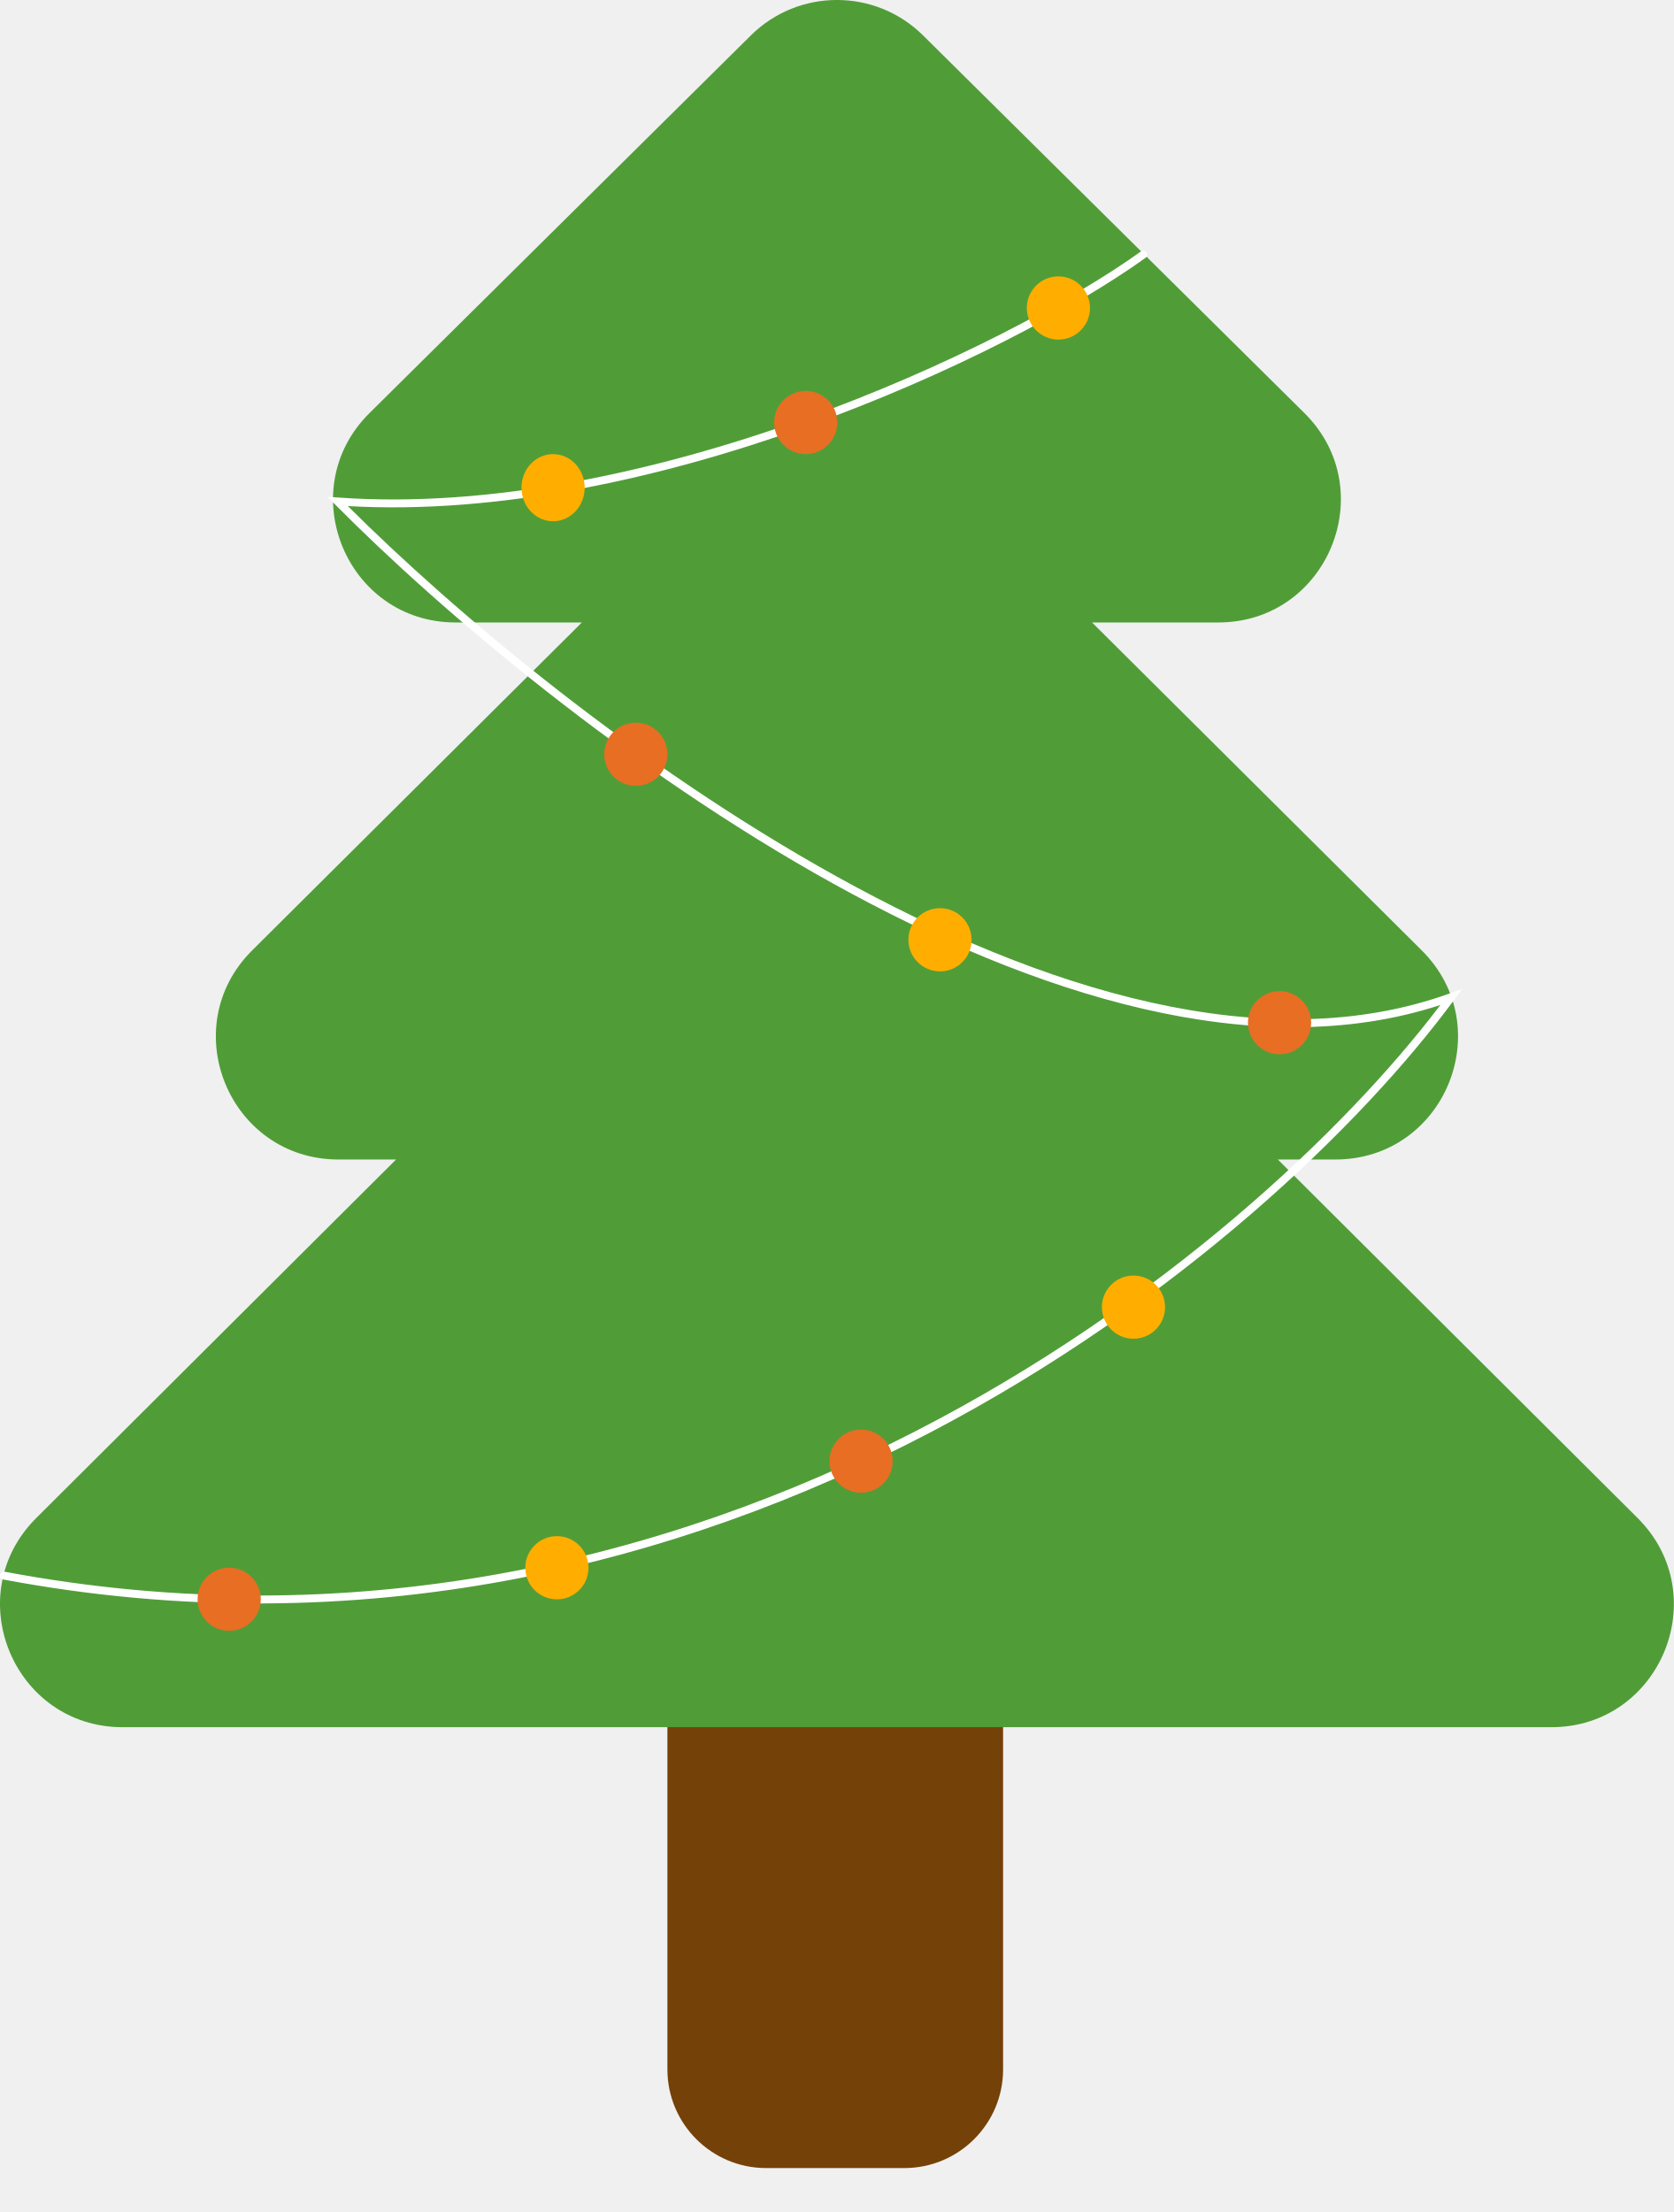
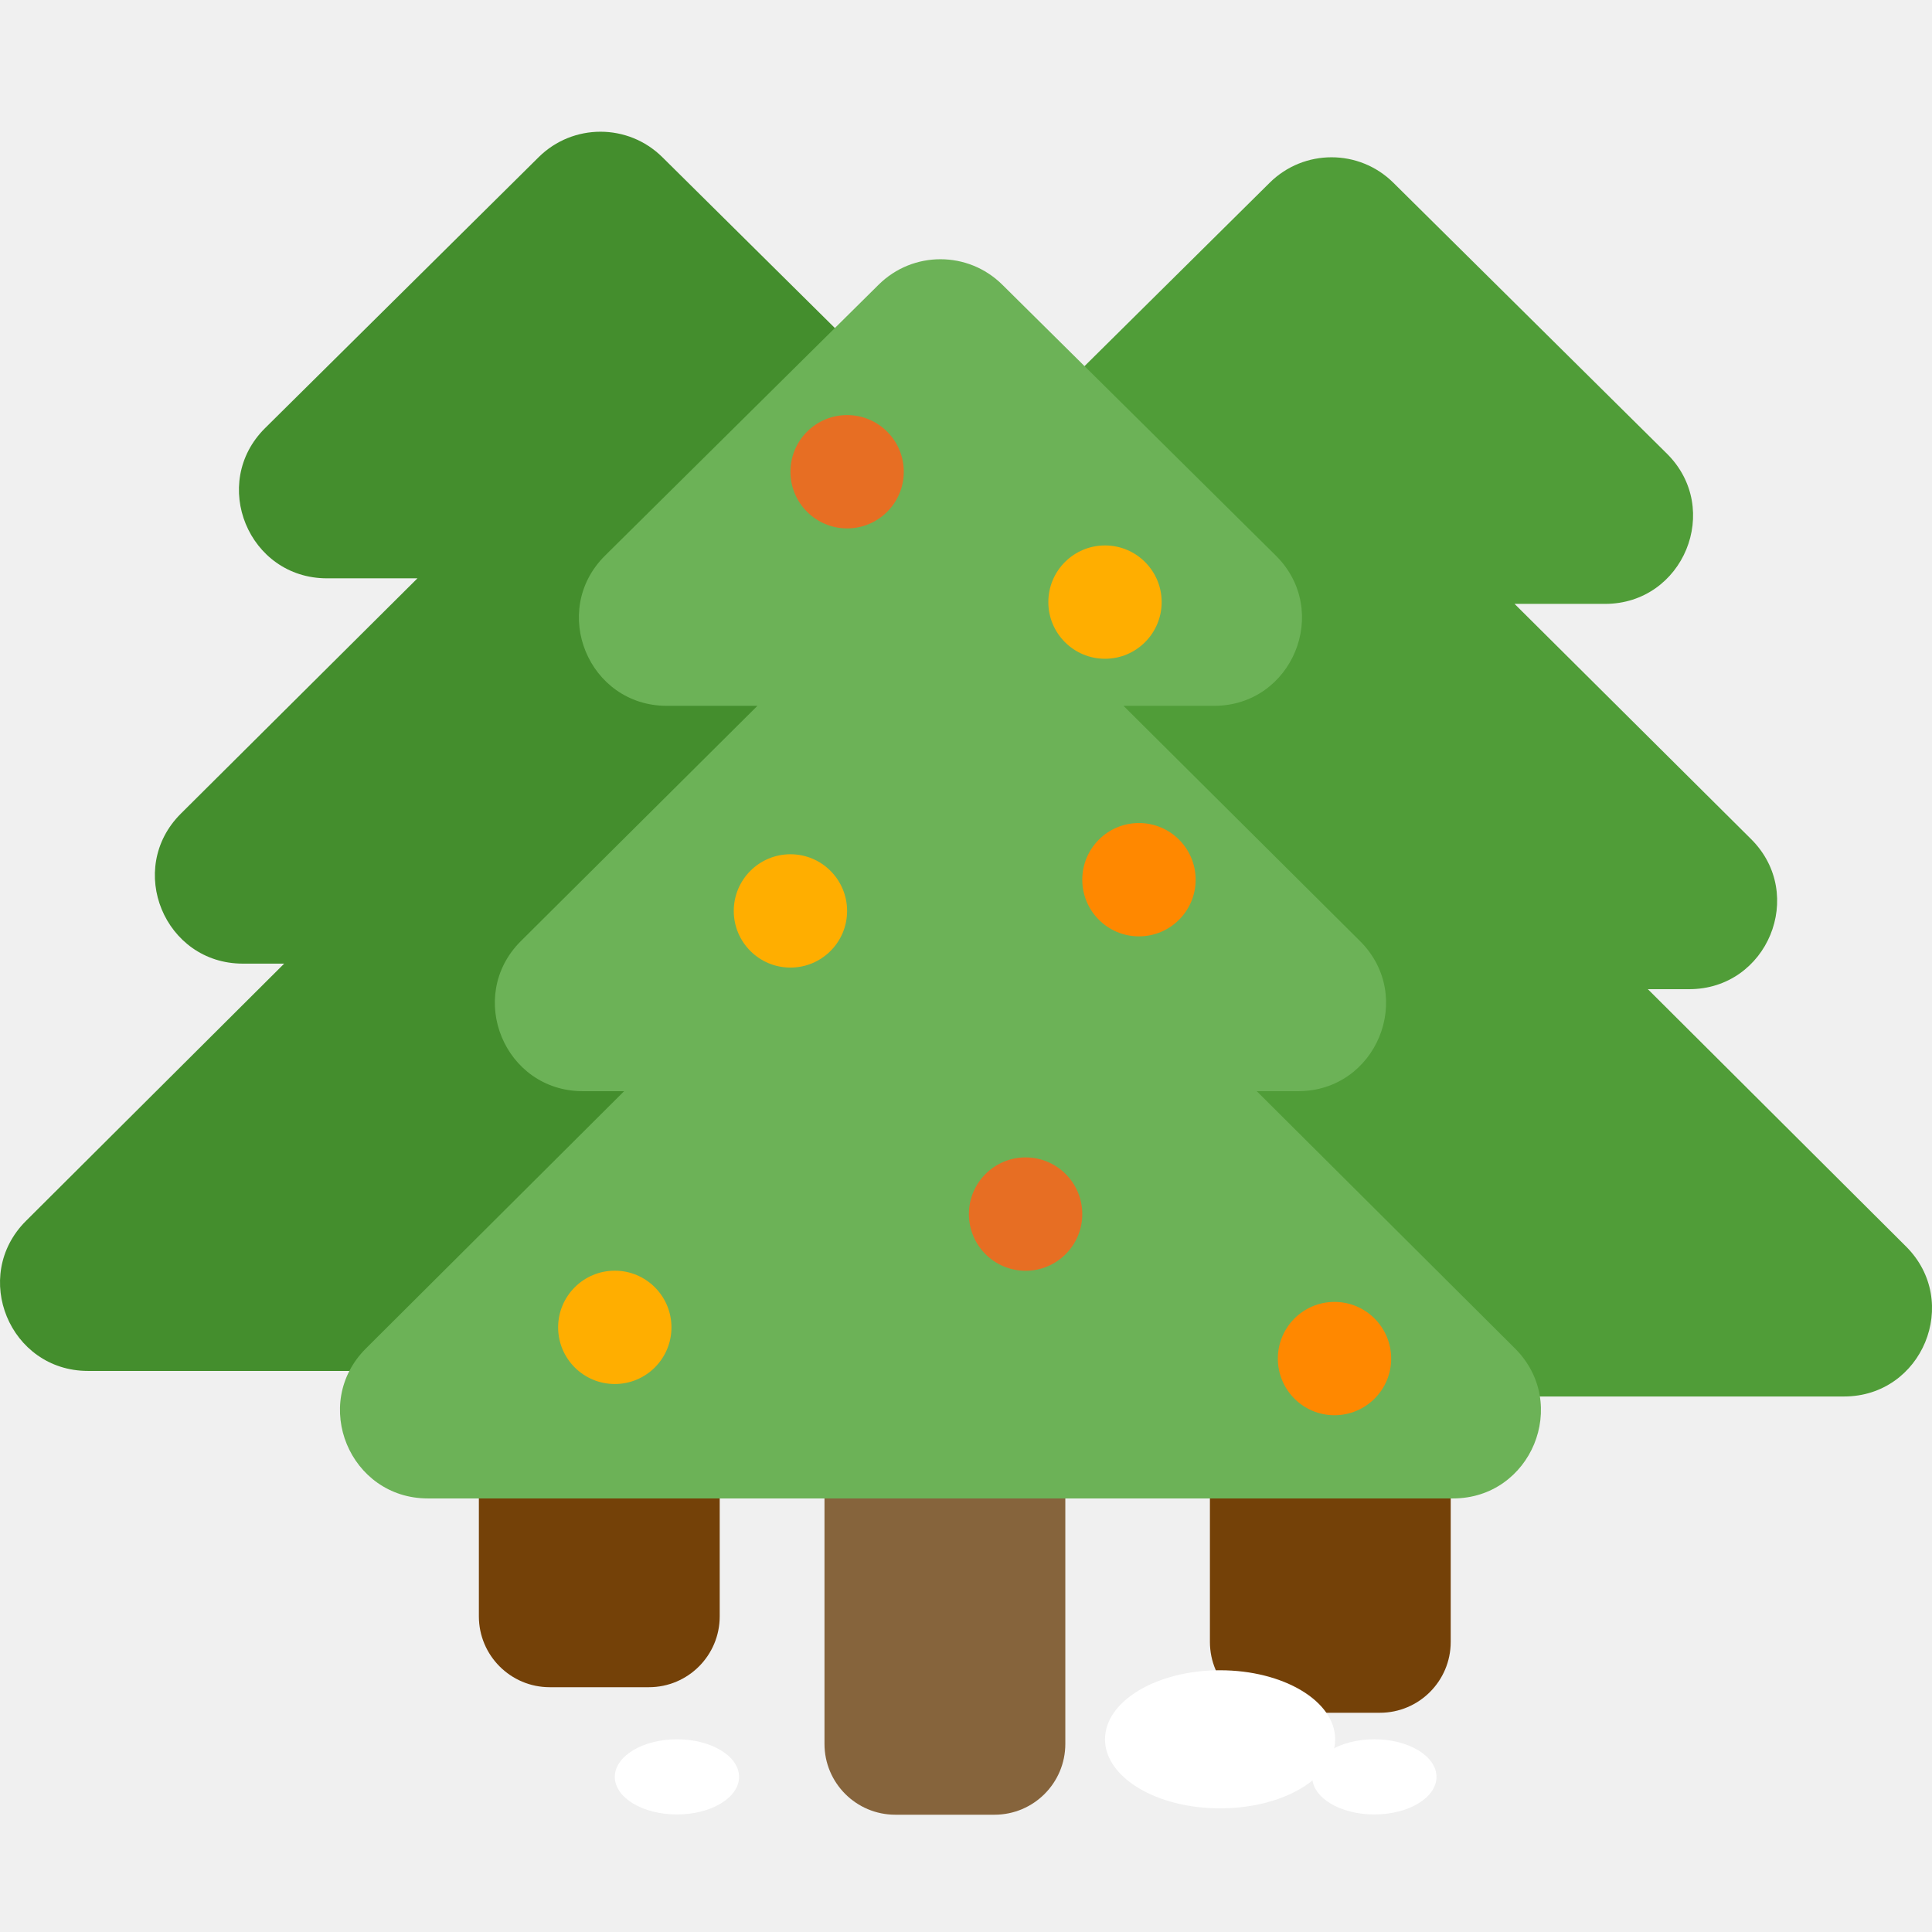
- <svg xmlns="http://www.w3.org/2000/svg" width="28" height="37" viewBox="0 0 28 37" fill="none">
-   <g id="Group 679">
-     <g id="Group 620">
-       <path id="Rectangle 34624657" d="M11.164 28.603C11.164 27.691 11.903 26.951 12.815 26.951H15.127C16.039 26.951 16.779 27.691 16.779 28.603V34.614C16.779 35.526 16.039 36.265 15.127 36.265H12.815C11.903 36.265 11.164 35.526 11.164 34.614V28.603Z" fill="#744108" />
-       <path id="Union" fill-rule="evenodd" clip-rule="evenodd" d="M12.559 0.593C13.357 -0.198 14.643 -0.198 15.441 0.593L21.819 6.909C23.118 8.196 22.207 10.412 20.378 10.412H18.267L23.781 15.896C25.077 17.184 24.165 19.395 22.337 19.395H21.375L27.393 25.392C28.687 26.681 27.774 28.891 25.948 28.891H2.052C0.226 28.891 -0.687 26.681 0.606 25.392L6.625 19.395H5.663C3.835 19.395 2.923 17.184 4.219 15.896L9.733 10.412H7.622C5.793 10.412 4.882 8.196 6.181 6.909L12.559 0.593Z" fill="#509D38" />
-     </g>
-     <g id="Group 630">
-       <path id="Vector 52 (Stroke)" fill-rule="evenodd" clip-rule="evenodd" d="M19.177 4.221C19.198 4.251 19.191 4.292 19.162 4.313C18.011 5.138 15.918 6.265 13.471 7.14C11.08 7.995 8.345 8.611 5.818 8.465C7.611 10.252 10.647 12.806 13.999 14.663C17.432 16.566 21.177 17.728 24.253 16.616L24.457 16.542L24.329 16.717C21.271 20.878 12.031 28.672 0.054 26.42C0.018 26.413 -0.006 26.379 0.001 26.343C0.008 26.307 0.042 26.283 0.078 26.29C11.824 28.499 20.929 20.988 24.094 16.81C21.001 17.822 17.3 16.644 13.935 14.779C10.492 12.87 7.382 10.232 5.601 8.434L5.477 8.309L5.653 8.322C8.203 8.506 10.989 7.887 13.427 7.015C15.864 6.144 17.945 5.022 19.085 4.206C19.114 4.184 19.155 4.191 19.177 4.221Z" fill="white" />
-       <g id="Group 629">
-         <path id="Ellipse 571" d="M18.233 5.151C18.233 5.443 17.996 5.68 17.704 5.68C17.412 5.68 17.176 5.443 17.176 5.151C17.176 4.86 17.412 4.623 17.704 4.623C17.996 4.623 18.233 4.86 18.233 5.151Z" fill="#FFAE00" />
-         <path id="Ellipse 572" d="M9.78 8.157C9.78 8.467 9.543 8.719 9.251 8.719C8.959 8.719 8.723 8.467 8.723 8.157C8.723 7.847 8.959 7.596 9.251 7.596C9.543 7.596 9.78 7.847 9.78 8.157Z" fill="#FFAE00" />
-         <path id="Ellipse 576" d="M14.006 7.068C14.006 7.359 13.77 7.596 13.478 7.596C13.186 7.596 12.949 7.359 12.949 7.068C12.949 6.776 13.186 6.539 13.478 6.539C13.77 6.539 14.006 6.776 14.006 7.068Z" fill="#E76E23" />
-         <path id="Ellipse 577" d="M11.164 12.616C11.164 12.908 10.928 13.145 10.636 13.145C10.344 13.145 10.107 12.908 10.107 12.616C10.107 12.325 10.344 12.088 10.636 12.088C10.928 12.088 11.164 12.325 11.164 12.616Z" fill="#E76E23" />
-         <path id="Ellipse 578" d="M21.932 17.107C21.932 17.398 21.695 17.635 21.403 17.635C21.112 17.635 20.875 17.398 20.875 17.107C20.875 16.815 21.112 16.578 21.403 16.578C21.695 16.578 21.932 16.815 21.932 17.107Z" fill="#E76E23" />
-         <path id="Ellipse 579" d="M14.932 24.441C14.932 24.732 14.695 24.969 14.403 24.969C14.112 24.969 13.875 24.732 13.875 24.441C13.875 24.149 14.112 23.912 14.403 23.912C14.695 23.912 14.932 24.149 14.932 24.441Z" fill="#E76E23" />
-         <path id="Ellipse 573" d="M16.252 15.72C16.252 16.012 16.016 16.248 15.724 16.248C15.432 16.248 15.195 16.012 15.195 15.72C15.195 15.428 15.432 15.191 15.724 15.191C16.016 15.191 16.252 15.428 16.252 15.72Z" fill="#FFAE00" />
-         <path id="Ellipse 574" d="M19.488 21.864C19.488 22.156 19.252 22.393 18.96 22.393C18.668 22.393 18.432 22.156 18.432 21.864C18.432 21.573 18.668 21.336 18.96 21.336C19.252 21.336 19.488 21.573 19.488 21.864Z" fill="#FFAE00" />
-         <path id="Ellipse 580" d="M9.844 26.224C9.844 26.516 9.607 26.752 9.316 26.752C9.024 26.752 8.787 26.516 8.787 26.224C8.787 25.932 9.024 25.695 9.316 25.695C9.607 25.695 9.844 25.932 9.844 26.224Z" fill="#FFAE00" />
-         <path id="Ellipse 575" d="M4.362 26.751C4.362 27.043 4.125 27.279 3.833 27.279C3.541 27.279 3.305 27.043 3.305 26.751C3.305 26.459 3.541 26.223 3.833 26.223C4.125 26.223 4.362 26.459 4.362 26.751Z" fill="#E76E23" />
-       </g>
-     </g>
-   </g>
+ <svg xmlns="http://www.w3.org/2000/svg" width="44" height="44" viewBox="0 0 44 44" fill="none">
+   <path d="M10.906 30.939C10.906 30.048 11.629 29.326 12.519 29.326H14.778C15.669 29.326 16.391 30.048 16.391 30.939V36.811C16.391 37.702 15.669 38.425 14.778 38.425H12.519C11.629 38.425 10.906 37.702 10.906 36.811V30.939Z" fill="#744108" />
+   <path fill-rule="evenodd" clip-rule="evenodd" d="M12.268 3.579C13.048 2.807 14.304 2.807 15.084 3.579L21.314 9.749C22.583 11.006 21.693 13.171 19.906 13.171H17.845L23.231 18.528C24.497 19.786 23.605 21.946 21.821 21.946H20.88L26.76 27.805C28.023 29.064 27.131 31.222 25.348 31.222H2.004C0.221 31.222 -0.671 29.064 0.592 27.805L6.472 21.946H5.531C3.747 21.946 2.855 19.786 4.121 18.528L9.507 13.171H7.446C5.659 13.171 4.769 11.006 6.038 9.749L12.268 3.579Z" fill="#448E2D" />
+   <path d="M27.555 31.521C27.555 30.63 28.277 29.908 29.168 29.908H31.426C32.317 29.908 33.039 30.63 33.039 31.521V37.393C33.039 38.284 32.317 39.007 31.426 39.007H29.168C28.277 39.007 27.555 38.284 27.555 37.393V31.521Z" fill="#744108" />
+   <path fill-rule="evenodd" clip-rule="evenodd" d="M28.917 4.161C29.697 3.389 30.953 3.389 31.732 4.161L37.962 10.331C39.232 11.588 38.341 13.753 36.554 13.753H34.493L39.88 19.11C41.145 20.368 40.254 22.528 38.469 22.528H37.529L43.408 28.387C44.672 29.646 43.78 31.804 41.996 31.804H18.653C16.869 31.804 15.977 29.646 17.241 28.387L23.12 22.528H22.18C20.395 22.528 19.504 20.368 20.769 19.11L26.156 13.753H24.094C22.308 13.753 21.417 11.588 22.687 10.331L28.917 4.161Z" fill="#509D38" />
+   <path d="M18.777 33.844C18.777 32.953 19.5 32.23 20.39 32.23H22.649C23.54 32.23 24.262 32.953 24.262 33.844V39.716C24.262 40.606 23.54 41.329 22.649 41.329H20.39C19.5 41.329 18.777 40.606 18.777 39.716V33.844Z" fill="#86643C" />
+   <path fill-rule="evenodd" clip-rule="evenodd" d="M20.011 6.483C20.79 5.711 22.046 5.711 22.826 6.483L29.056 12.653C30.325 13.911 29.435 16.075 27.648 16.075H25.587L30.973 21.432C32.239 22.691 31.348 24.851 29.563 24.851H28.622L34.502 30.709C35.765 31.968 34.874 34.126 33.09 34.126H9.747C7.963 34.126 7.071 31.968 8.335 30.709L14.214 24.851H13.274C11.489 24.851 10.598 22.691 11.863 21.432L17.25 16.075H15.188C13.401 16.075 12.511 13.911 13.78 12.653L20.011 6.483Z" fill="#6CB257" />
+   <path d="M30.407 39.611C30.407 40.48 29.234 41.184 27.786 41.184C26.339 41.184 25.166 40.48 25.166 39.611C25.166 38.743 26.339 38.039 27.786 38.039C29.234 38.039 30.407 38.743 30.407 39.611Z" fill="white" />
+   <path d="M32.715 40.467C32.715 40.94 32.081 41.323 31.3 41.323C30.518 41.323 29.885 40.94 29.885 40.467C29.885 39.995 30.518 39.611 31.3 39.611C32.081 39.611 32.715 39.995 32.715 40.467Z" fill="white" />
+   <path d="M16.832 40.467C16.832 40.94 16.198 41.323 15.417 41.323C14.636 41.323 14.002 40.94 14.002 40.467C14.002 39.995 14.636 39.611 15.417 39.611C16.198 39.611 16.832 39.995 16.832 40.467Z" fill="white" />
+   <path d="M31.683 30.941C31.683 31.654 31.105 32.231 30.392 32.231C29.679 32.231 29.102 31.654 29.102 30.941C29.102 30.228 29.679 29.65 30.392 29.65C31.105 29.65 31.683 30.228 31.683 30.941Z" fill="#FF8800" />
+   <path d="M27.23 20.035C27.23 20.747 26.652 21.325 25.939 21.325C25.226 21.325 24.648 20.747 24.648 20.035C24.648 19.322 25.226 18.744 25.939 18.744C26.652 18.744 27.23 19.322 27.23 20.035Z" fill="#FF8800" />
+   <path d="M26.456 13.712C26.456 14.425 25.878 15.003 25.166 15.003C24.453 15.003 23.875 14.425 23.875 13.712C23.875 13 24.453 12.422 25.166 12.422C25.878 12.422 26.456 13 26.456 13.712Z" fill="#FFAE00" />
+   <path d="M19.292 20.746C19.292 21.458 18.714 22.036 18.002 22.036C17.289 22.036 16.711 21.458 16.711 20.746C16.711 20.033 17.289 19.455 18.002 19.455C18.714 19.455 19.292 20.033 19.292 20.746Z" fill="#FFAE00" />
+   <path d="M15.292 30.23C15.292 30.943 14.714 31.52 14.002 31.52C13.289 31.52 12.711 30.943 12.711 30.23C12.711 29.517 13.289 28.939 14.002 28.939C14.714 28.939 15.292 29.517 15.292 30.23Z" fill="#FFAE00" />
+   <path d="M24.648 27.65C24.648 28.363 24.07 28.941 23.357 28.941C22.644 28.941 22.066 28.363 22.066 27.65C22.066 26.937 22.644 26.359 23.357 26.359C24.07 26.359 24.648 26.937 24.648 27.65Z" fill="#E76E23" />
+   <path d="M20.583 10.744C20.583 11.456 20.005 12.034 19.293 12.034C18.58 12.034 18.002 11.456 18.002 10.744C18.002 10.031 18.58 9.453 19.293 9.453C20.005 9.453 20.583 10.031 20.583 10.744Z" fill="#E76E23" />
</svg>
